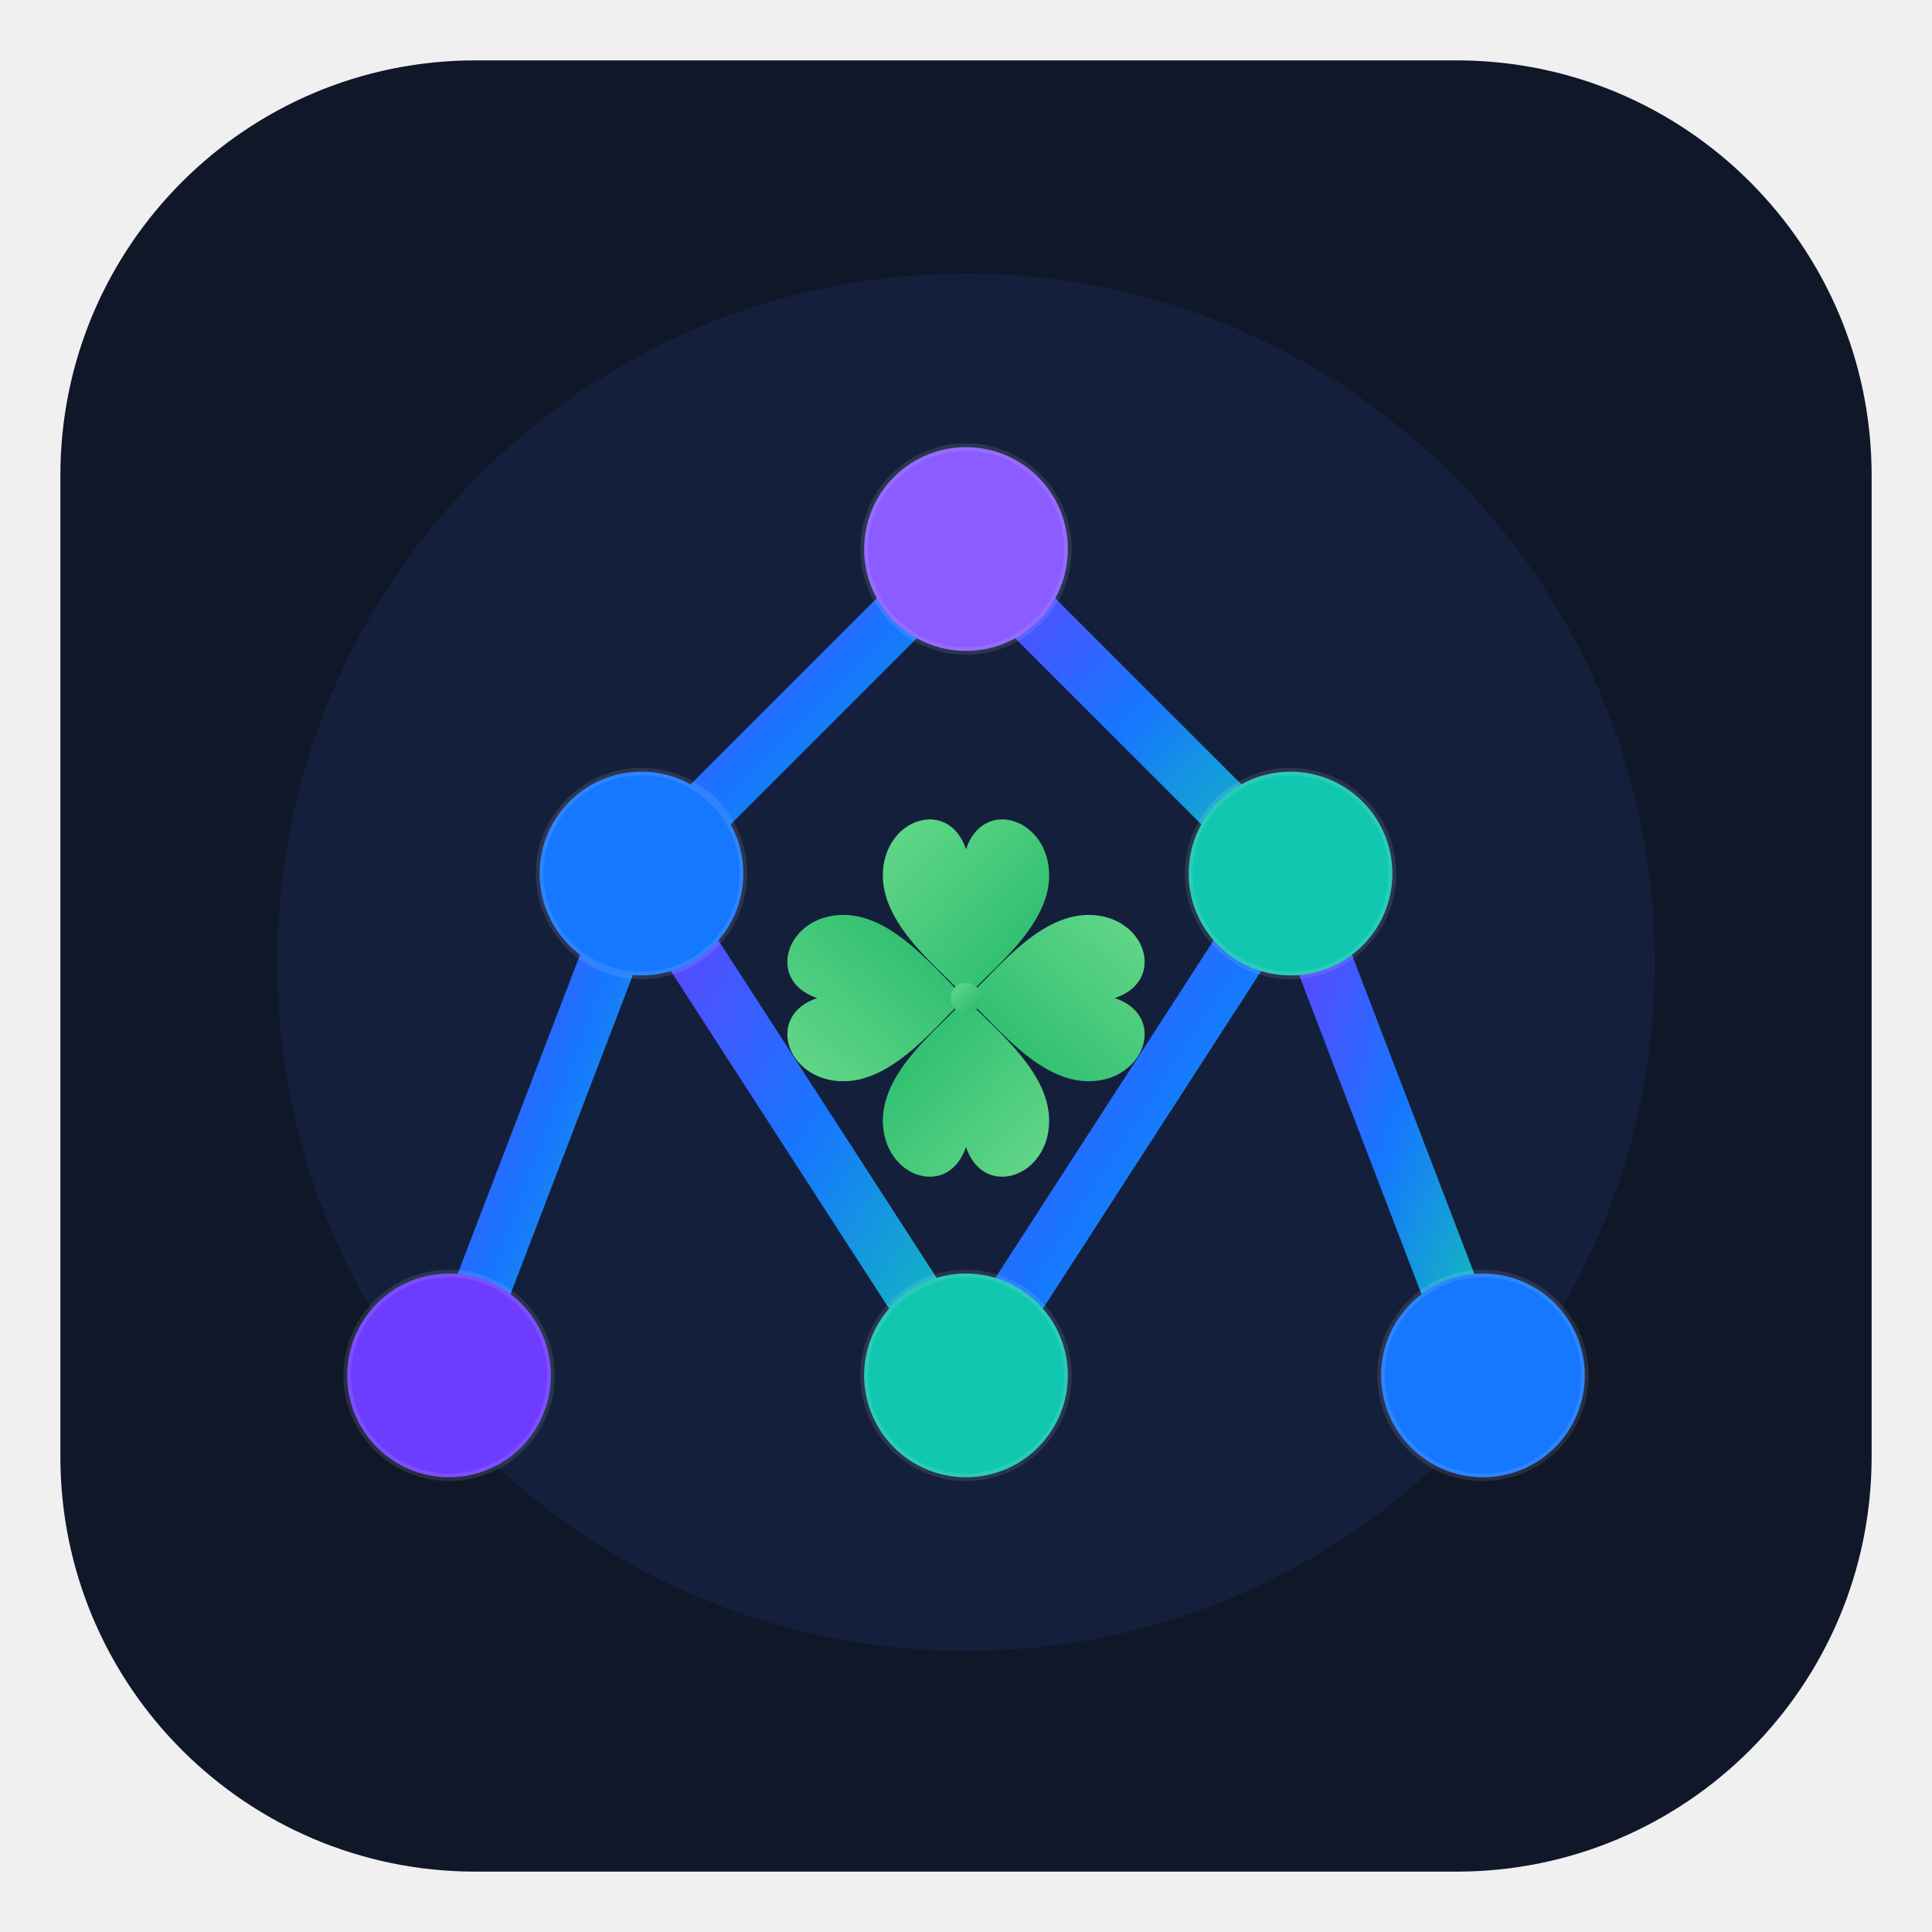
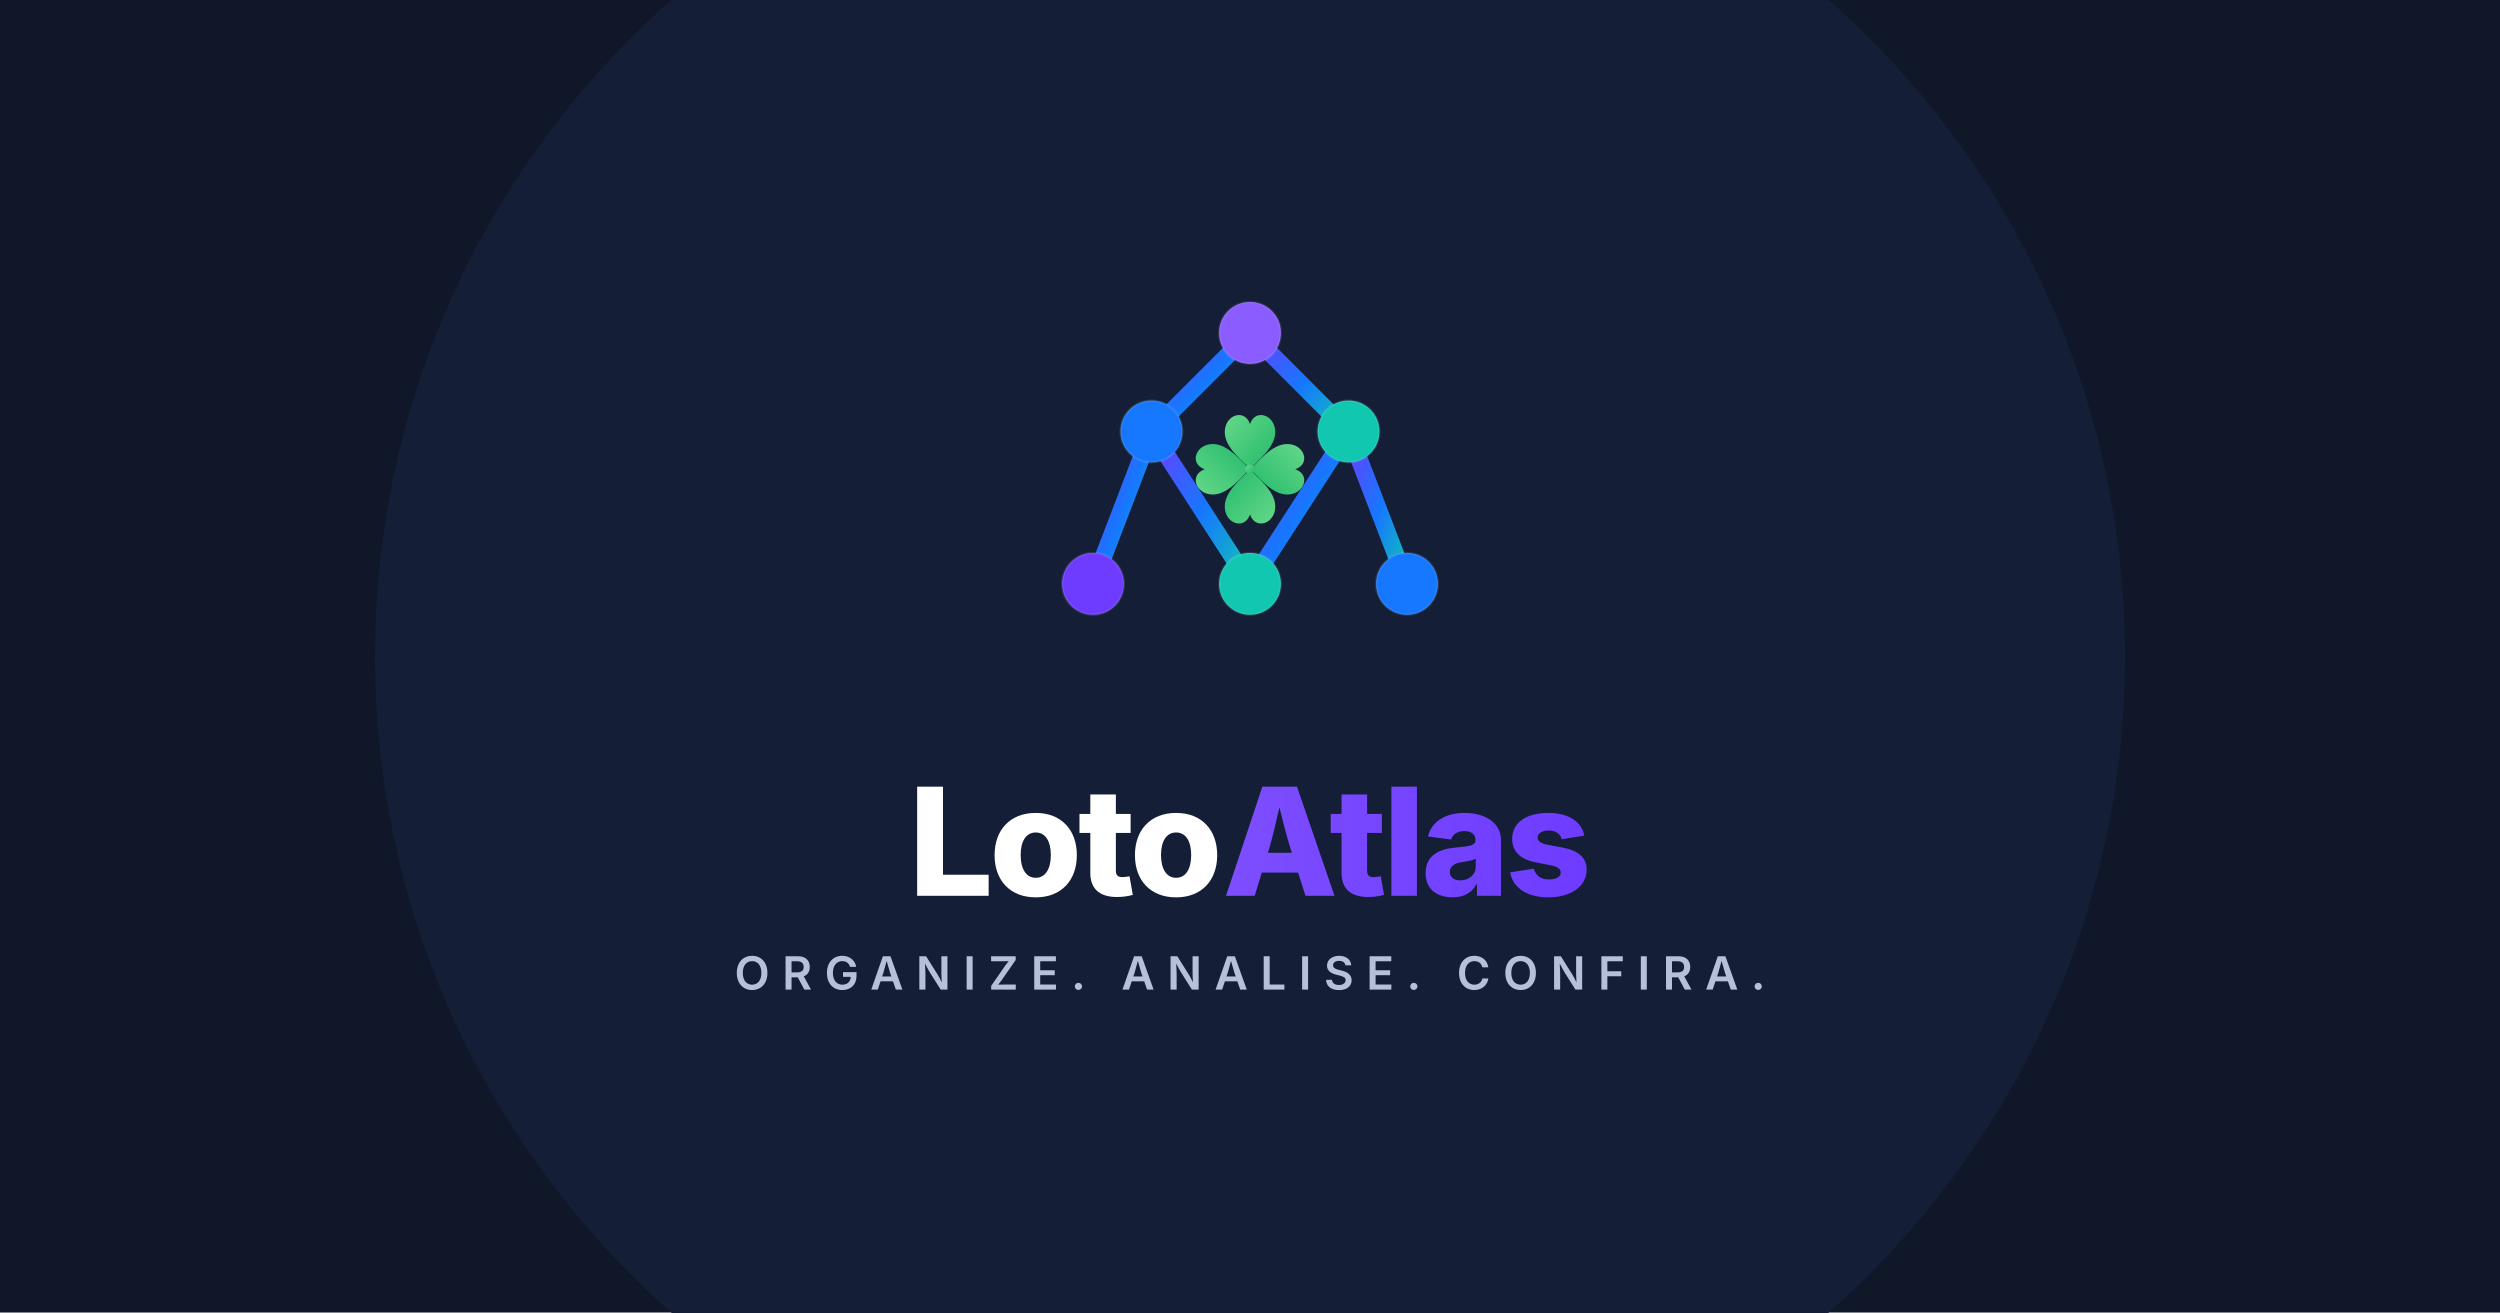
- <svg xmlns="http://www.w3.org/2000/svg" width="1024" height="1024" viewBox="0 0 1024 1024">
+ <svg xmlns="http://www.w3.org/2000/svg" width="1200" height="630" viewBox="0 0 1200 630">
  <defs>
    <linearGradient id="atlasGrad" x1="0" y1="0" x2="1" y2="1">
      <stop offset="0%" stop-color="#6D3CFF" />
      <stop offset="52%" stop-color="#1677FF" />
      <stop offset="100%" stop-color="#12C7B0" />
    </linearGradient>
    <linearGradient id="atlasGrad2" x1="0" y1="0" x2="1" y2="0">
      <stop offset="0%" stop-color="#8B5CFF" />
      <stop offset="100%" stop-color="#6D3CFF" />
    </linearGradient>
    <linearGradient id="cloverGrad" x1="0" y1="0" x2="1" y2="1">
      <stop offset="0%" stop-color="#66D889" />
      <stop offset="100%" stop-color="#22B96B" />
    </linearGradient>
-     <filter id="softShadow" x="-30%" y="-30%" width="160%" height="160%">
-       <feDropShadow dx="0" dy="8" stdDeviation="10" flood-color="#101729" flood-opacity="0.14" />
-     </filter>
  </defs>
-   <rect x="32" y="32" width="960" height="960" rx="220" fill="#101729" />
-   <circle cx="512" cy="510" r="365" fill="#14203B" />
-   <g transform="translate(112,199) scale(2.0)">
+   <rect width="1200" height="630" fill="#101729" />
+   <circle cx="600" cy="315" r="420" fill="#141E36" />
+   <g transform="translate(490,134.5) scale(0.55)">
    <line x1="200" y1="46" x2="114" y2="132" stroke="url(#atlasGrad)" stroke-width="15" stroke-linecap="round" />
    <line x1="200" y1="46" x2="286" y2="132" stroke="url(#atlasGrad)" stroke-width="15" stroke-linecap="round" />
    <line x1="114" y1="132" x2="286" y2="132" stroke="url(#atlasGrad)" stroke-width="15" stroke-linecap="round" />
    <line x1="114" y1="132" x2="63" y2="265" stroke="url(#atlasGrad)" stroke-width="15" stroke-linecap="round" />
    <line x1="114" y1="132" x2="200" y2="265" stroke="url(#atlasGrad)" stroke-width="15" stroke-linecap="round" />
    <line x1="286" y1="132" x2="200" y2="265" stroke="url(#atlasGrad)" stroke-width="15" stroke-linecap="round" />
    <line x1="286" y1="132" x2="337" y2="265" stroke="url(#atlasGrad)" stroke-width="15" stroke-linecap="round" />
    <circle cx="200" cy="46" r="27" fill="#8B5CFF" stroke="#FFFFFF" stroke-opacity="0.10" stroke-width="2" />
    <circle cx="114" cy="132" r="27" fill="#1677FF" stroke="#FFFFFF" stroke-opacity="0.10" stroke-width="2" />
    <circle cx="286" cy="132" r="27" fill="#12C7B0" stroke="#FFFFFF" stroke-opacity="0.10" stroke-width="2" />
    <circle cx="63" cy="265" r="27" fill="#6D3CFF" stroke="#FFFFFF" stroke-opacity="0.10" stroke-width="2" />
    <circle cx="200" cy="265" r="27" fill="#12C7B0" stroke="#FFFFFF" stroke-opacity="0.10" stroke-width="2" />
    <circle cx="337" cy="265" r="27" fill="#1677FF" stroke="#FFFFFF" stroke-opacity="0.10" stroke-width="2" />
    <path d="M 0 0 C -10 -12 -38 -32 -38 -56 C -38 -82 -8 -92 0 -68 C 8 -92 38 -82 38 -56 C 38 -32 10 -12 0 0 Z" transform="translate(200,165) rotate(0) scale(0.58)" fill="url(#cloverGrad)" />
    <path d="M 0 0 C -10 -12 -38 -32 -38 -56 C -38 -82 -8 -92 0 -68 C 8 -92 38 -82 38 -56 C 38 -32 10 -12 0 0 Z" transform="translate(200,165) rotate(90) scale(0.58)" fill="url(#cloverGrad)" />
    <path d="M 0 0 C -10 -12 -38 -32 -38 -56 C -38 -82 -8 -92 0 -68 C 8 -92 38 -82 38 -56 C 38 -32 10 -12 0 0 Z" transform="translate(200,165) rotate(180) scale(0.58)" fill="url(#cloverGrad)" />
    <path d="M 0 0 C -10 -12 -38 -32 -38 -56 C -38 -82 -8 -92 0 -68 C 8 -92 38 -82 38 -56 C 38 -32 10 -12 0 0 Z" transform="translate(200,165) rotate(270) scale(0.58)" fill="url(#cloverGrad)" />
    <circle cx="200" cy="165" r="4.06" fill="url(#cloverGrad)" />
  </g>
+   <text x="600" y="430" text-anchor="middle" font-family="Inter, Arial, sans-serif" font-size="72" font-weight="800" letter-spacing="-2" fill="#FFFFFF">Loto<tspan fill="url(#atlasGrad2)">Atlas</tspan>
+   </text>
+   <text x="600" y="475" text-anchor="middle" font-family="Inter, Arial, sans-serif" font-size="22" font-weight="600" letter-spacing="6" fill="#B7C0D6">ORGANIZE. ANALISE. CONFIRA.</text>
</svg>
